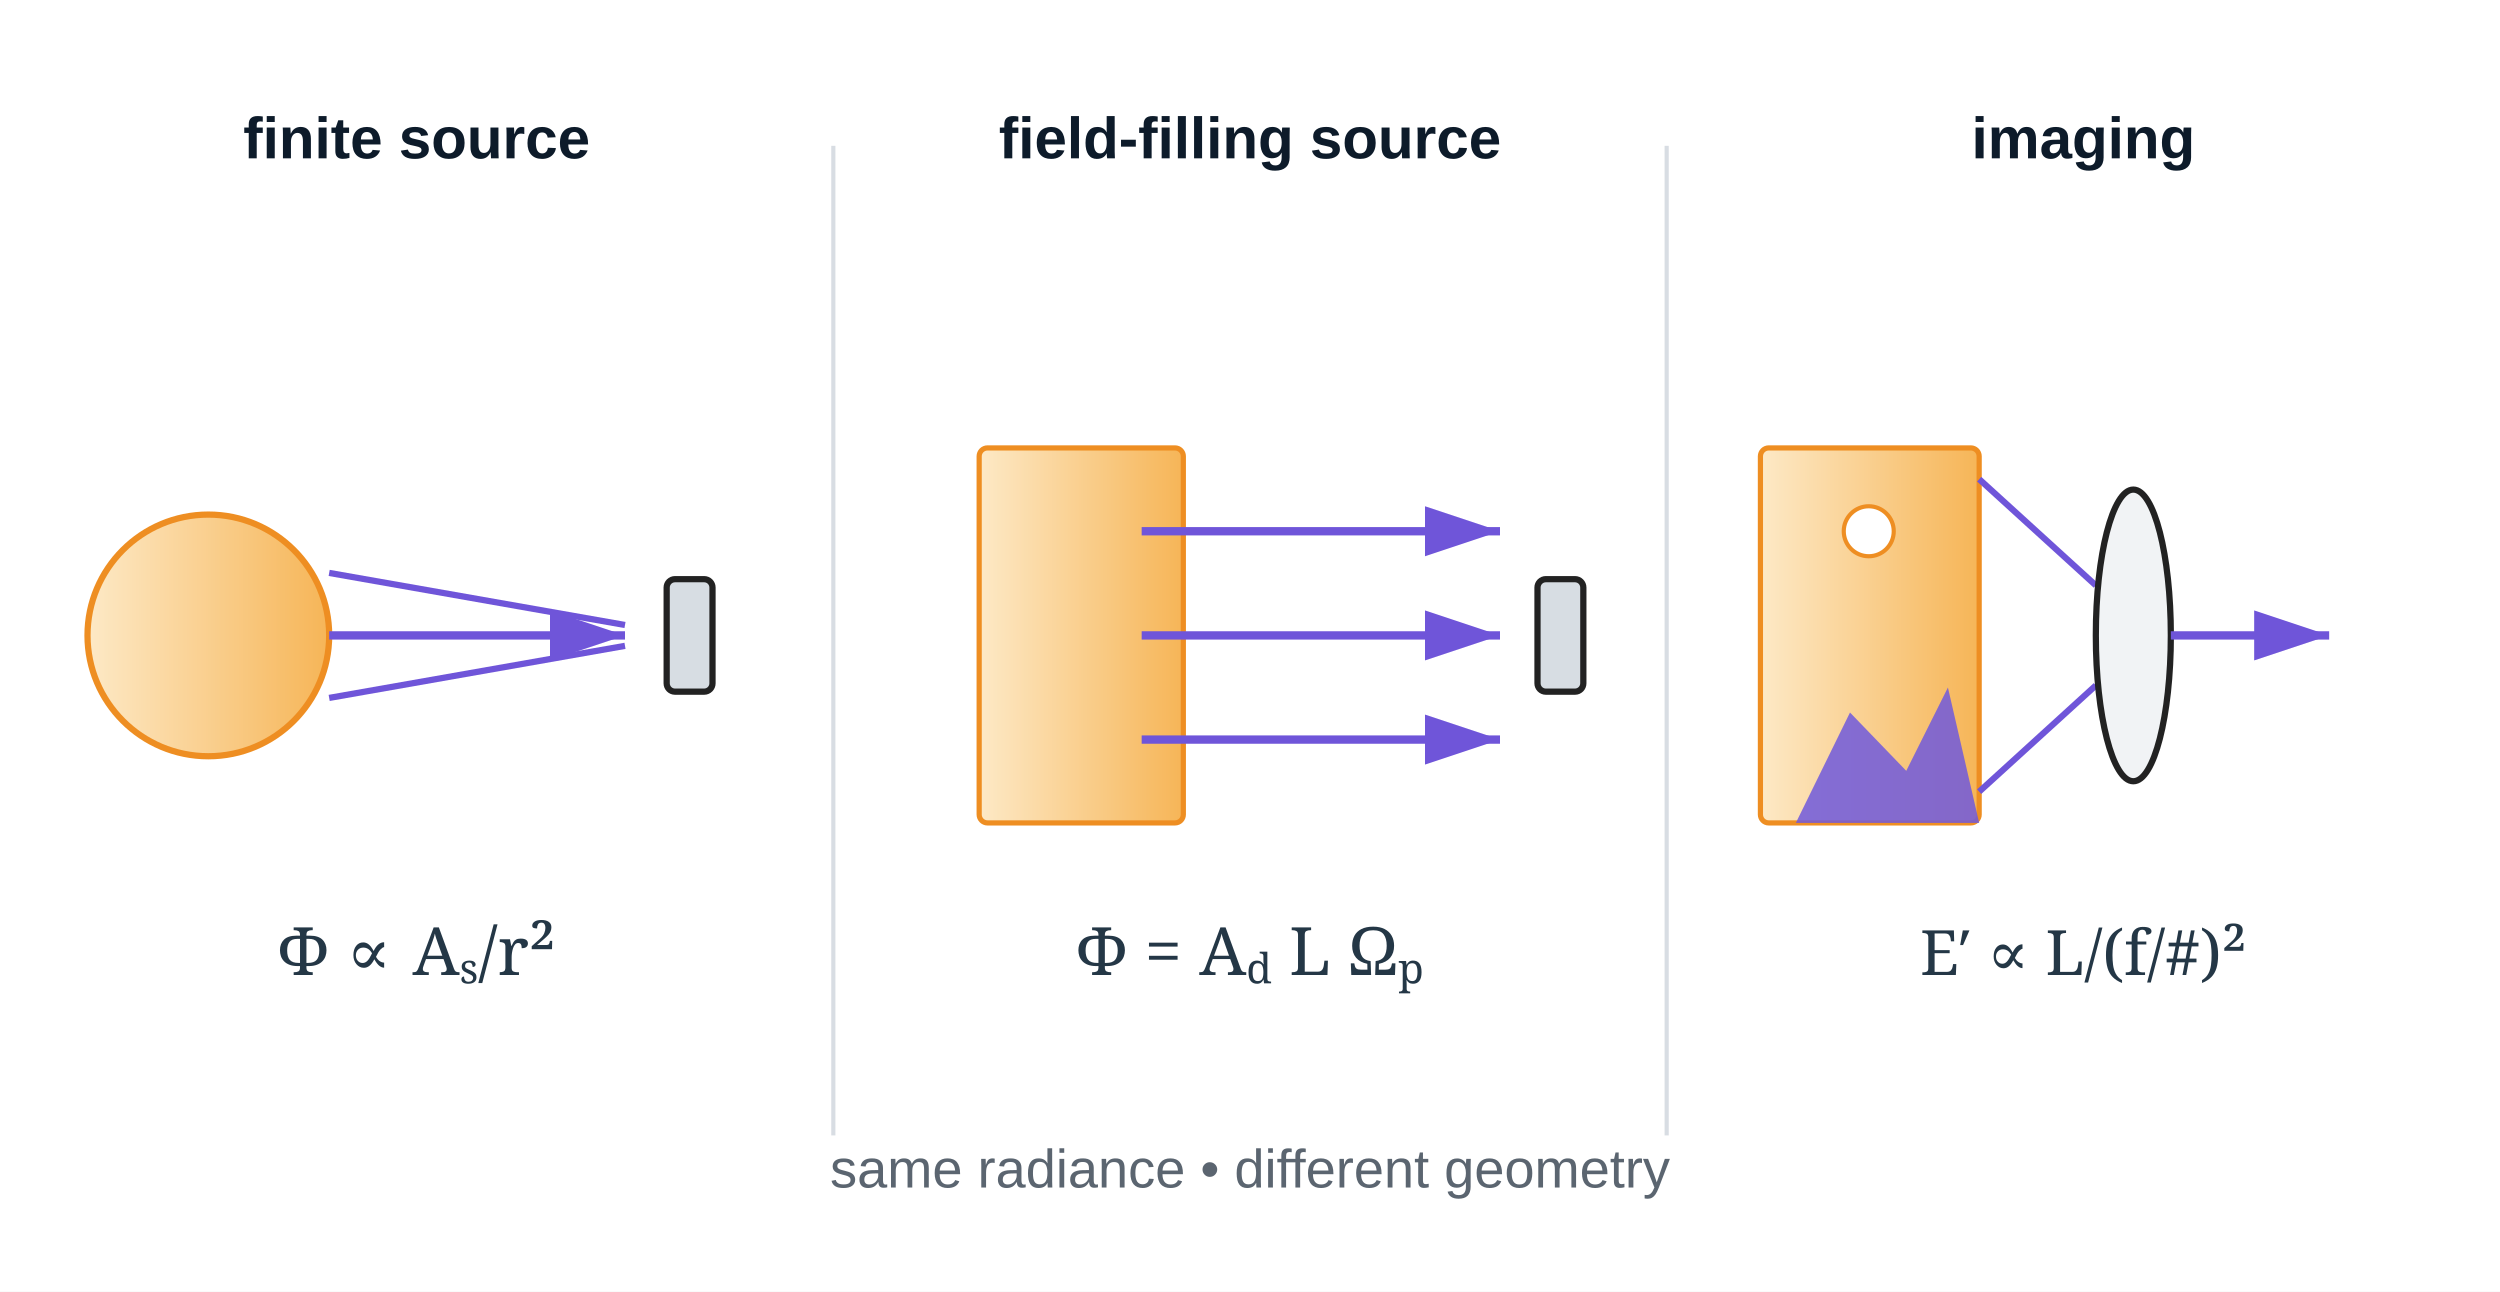
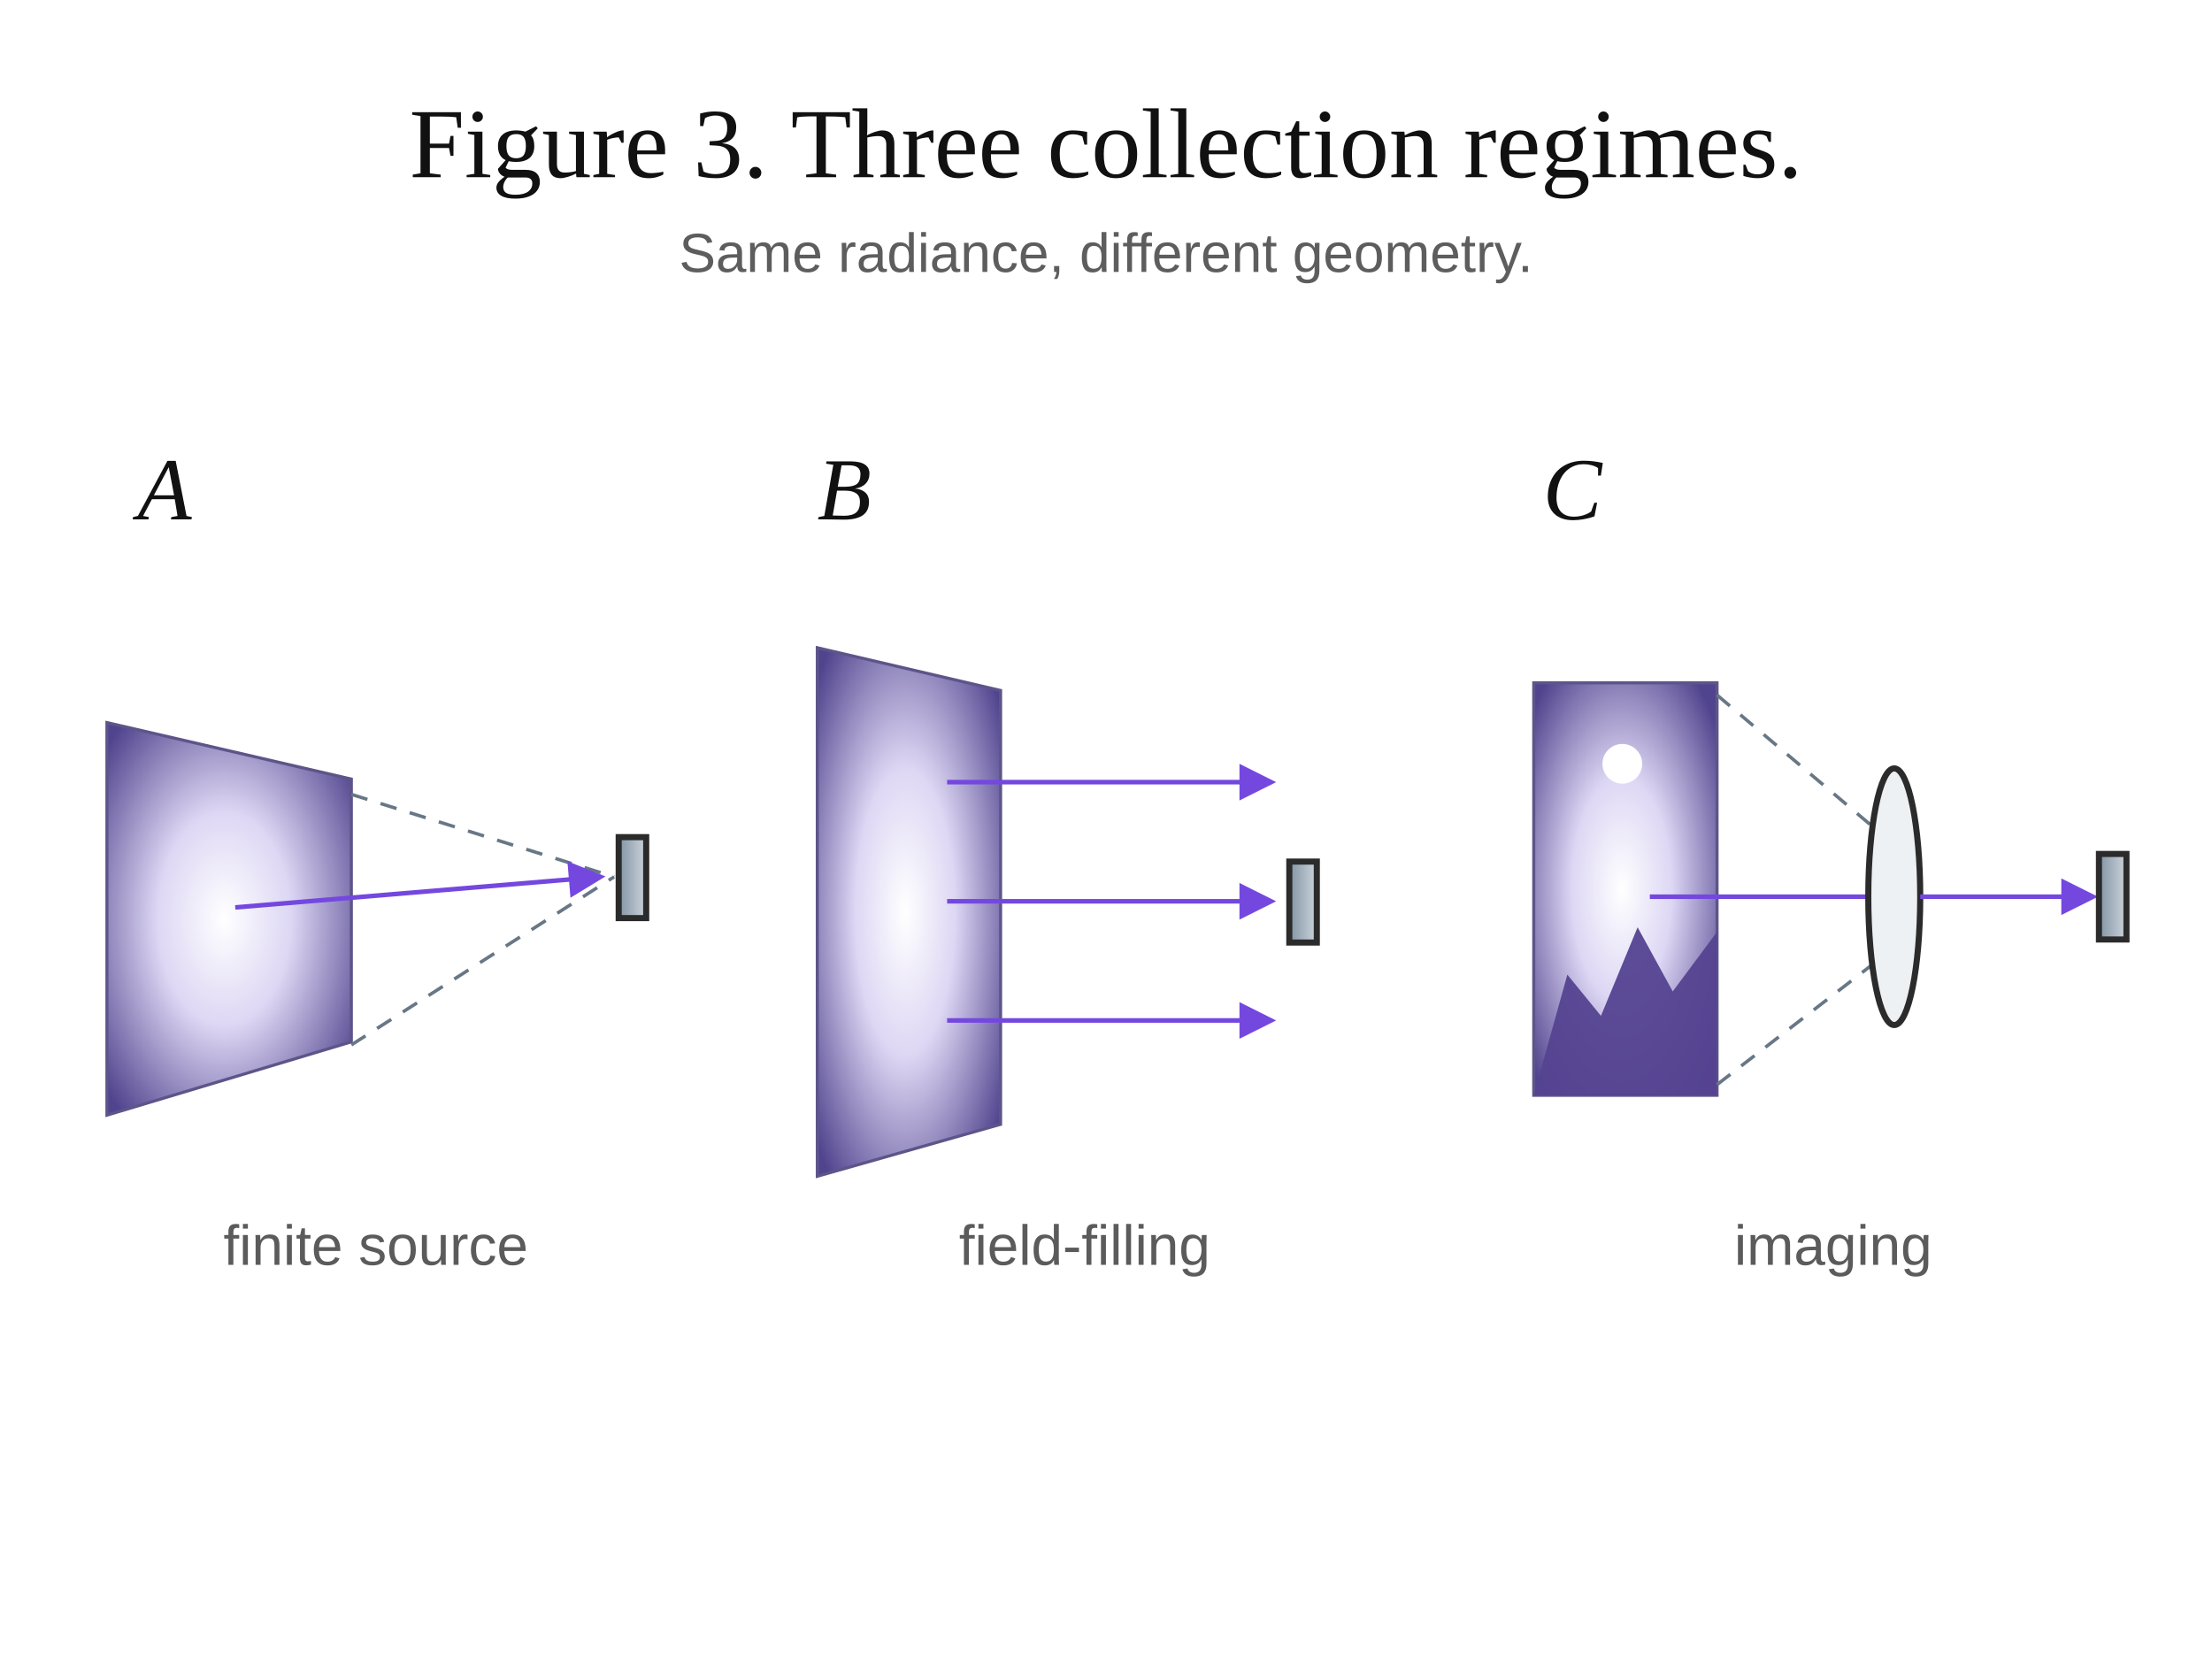
- <svg xmlns="http://www.w3.org/2000/svg" viewBox="0 0 1200 620" role="img" aria-labelledby="title desc">
+ <svg xmlns="http://www.w3.org/2000/svg" viewBox="0 0 1448 1086" role="img" aria-labelledby="title desc" shape-rendering="geometricPrecision" text-rendering="geometricPrecision">
  <defs>
-     <marker id="arrow" markerWidth="10" markerHeight="10" refX="9" refY="3" orient="auto" markerUnits="strokeWidth">
-       <path d="M0,0 L0,6 L9,3 z" fill="#6f55d9" />
+     <radialGradient id="src" cx="48%" cy="50%" r="65%">
+       <stop offset="0" stop-color="#fff" />
+       <stop offset="0.42" stop-color="#ddd7f4" />
+       <stop offset="1" stop-color="#51448e" />
+     </radialGradient>
+     <linearGradient id="det" x1="0" y1="0" x2="1" y2="0">
+       <stop offset="0" stop-color="#8394a5" />
+       <stop offset="1" stop-color="#cbd4db" />
+     </linearGradient>
+     <marker id="arrow" viewBox="0 0 10 10" refX="8.6" refY="5" markerWidth="8" markerHeight="8" orient="auto">
+       <path d="M0 0 L10 5 L0 10 z" fill="#7448df" />
    </marker>
-     <linearGradient id="source" x1="0" y1="0" x2="1" y2="0">
-       <stop offset="0%" stop-color="#fde9c6" />
-       <stop offset="100%" stop-color="#f6b557" />
-     </linearGradient>
  </defs>
-   <rect width="1200" height="620" fill="#ffffff" />
-   <line x1="400" y1="70" x2="400" y2="545" stroke="#d8dde3" stroke-width="2" />
-   <line x1="800" y1="70" x2="800" y2="545" stroke="#d8dde3" stroke-width="2" />
-   <g font-family="Arial, Helvetica, sans-serif" fill="#0d1b2a">
-     <text x="200" y="76" text-anchor="middle" font-size="28" font-weight="600">finite source</text>
-     <text x="600" y="76" text-anchor="middle" font-size="28" font-weight="600">field-filling source</text>
-     <text x="1000" y="76" text-anchor="middle" font-size="28" font-weight="600">imaging</text>
+   <rect width="1448" height="1086" fill="#fff" />
+   <text x="724" y="116" text-anchor="middle" font-family="Georgia, 'Times New Roman', serif" font-size="65" fill="#111">Figure 3. Three collection regimes.</text>
+   <text x="724" y="178" text-anchor="middle" font-family="Arial, Helvetica, sans-serif" font-size="36" fill="#5d5d5d">Same radiance, different geometry.</text>
+   <text x="90" y="340" font-family="Georgia, 'Times New Roman', serif" font-style="italic" font-size="58" fill="#111">A</text>
+   <path d="M70 473 L230 510 L230 682 L70 730 Z" fill="url(#src)" stroke="#5d5589" stroke-width="2" />
+   <line x1="230" y1="520" x2="402" y2="574" stroke="#687786" stroke-width="2.2" stroke-dasharray="11 9" />
+   <line x1="230" y1="684" x2="402" y2="574" stroke="#687786" stroke-width="2.2" stroke-dasharray="11 9" />
+   <line x1="154" y1="594" x2="393" y2="574" stroke="#7448df" stroke-width="3" marker-end="url(#arrow)" />
+   <rect x="405" y="548" width="18" height="53" fill="url(#det)" stroke="#2b2b2b" stroke-width="4" />
+   <text x="246" y="828" text-anchor="middle" font-family="Arial, Helvetica, sans-serif" font-size="37" fill="#5b5b5b">finite source</text>
+   <text x="535" y="340" font-family="Georgia, 'Times New Roman', serif" font-style="italic" font-size="58" fill="#111">B</text>
+   <path d="M535 424 L655 452 L655 736 L535 770 Z" fill="url(#src)" stroke="#5d5589" stroke-width="2" />
+   <g stroke="#7448df" stroke-width="3" marker-end="url(#arrow)">
+     <line x1="620" y1="512" x2="832" y2="512" />
+     <line x1="620" y1="590" x2="832" y2="590" />
+     <line x1="620" y1="668" x2="832" y2="668" />
  </g>
-   <g>
-     <circle cx="100" cy="305" r="58" fill="url(#source)" stroke="#ee8e22" stroke-width="3" />
-     <line x1="158" y1="275" x2="300" y2="300" stroke="#6f55d9" stroke-width="3" />
-     <line x1="158" y1="335" x2="300" y2="310" stroke="#6f55d9" stroke-width="3" />
-     <line x1="158" y1="305" x2="300" y2="305" stroke="#6f55d9" stroke-width="4" marker-end="url(#arrow)" />
-     <rect x="320" y="278" width="22" height="54" rx="4" fill="#d7dde3" stroke="#222" stroke-width="3" />
-     <text x="200" y="468" text-anchor="middle" font-family="Georgia, serif" font-size="32" fill="#243746">Φ ∝ A<tspan baseline-shift="sub" font-size="20">s</tspan>/r²</text>
-   </g>
-   <g>
-     <rect x="470" y="215" width="98" height="180" rx="4" fill="url(#source)" stroke="#ee8e22" stroke-width="2.5" />
-     <g stroke="#6f55d9" stroke-width="4" marker-end="url(#arrow)">
-       <line x1="548" y1="255" x2="720" y2="255" />
-       <line x1="548" y1="305" x2="720" y2="305" />
-       <line x1="548" y1="355" x2="720" y2="355" />
-     </g>
-     <rect x="738" y="278" width="22" height="54" rx="4" fill="#d7dde3" stroke="#222" stroke-width="3" />
-     <text x="600" y="468" text-anchor="middle" font-family="Georgia, serif" font-size="32" fill="#243746">Φ = A<tspan baseline-shift="sub" font-size="20">d</tspan> L Ω<tspan baseline-shift="sub" font-size="20">p</tspan>
-     </text>
-   </g>
-   <g>
-     <rect x="845" y="215" width="105" height="180" rx="4" fill="url(#source)" stroke="#ee8e22" stroke-width="2.5" />
-     <circle cx="897" cy="255" r="12" fill="#fff" stroke="#ee8e22" stroke-width="2" />
-     <path d="M862 395 L888 342 L915 370 L935 330 L950 395 Z" fill="#7059dc" opacity="0.85" />
-     <line x1="950" y1="230" x2="1006" y2="281" stroke="#6f55d9" stroke-width="3" />
-     <line x1="950" y1="380" x2="1006" y2="329" stroke="#6f55d9" stroke-width="3" />
-     <ellipse cx="1024" cy="305" rx="18" ry="70" fill="#f1f3f5" stroke="#222" stroke-width="3" />
-     <line x1="1042" y1="305" x2="1118" y2="305" stroke="#6f55d9" stroke-width="4" marker-end="url(#arrow)" />
-     <text x="1000" y="468" text-anchor="middle" font-family="Georgia, serif" font-size="30" fill="#243746">E′ ∝ L/(f/#)²</text>
-   </g>
-   <text x="600" y="570" text-anchor="middle" font-family="Arial, Helvetica, sans-serif" font-size="26" fill="#5b6570">same radiance • different geometry</text>
+   <rect x="844" y="564" width="18" height="53" fill="url(#det)" stroke="#2b2b2b" stroke-width="4" />
+   <text x="710" y="828" text-anchor="middle" font-family="Arial, Helvetica, sans-serif" font-size="37" fill="#5b5b5b">field-filling</text>
+   <text x="1010" y="340" font-family="Georgia, 'Times New Roman', serif" font-style="italic" font-size="58" fill="#111">C</text>
+   <rect x="1004" y="447" width="120" height="270" fill="url(#src)" stroke="#5d5589" stroke-width="2" />
+   <circle cx="1062" cy="500" r="13" fill="#fff" />
+   <path d="M1004 717 L1026 638 L1048 665 L1072 607 L1095 649 L1124 610 L1124 717 Z" fill="#554391" opacity="0.95" />
+   <line x1="1124" y1="455" x2="1234" y2="548" stroke="#687786" stroke-width="2.2" stroke-dasharray="11 9" />
+   <line x1="1124" y1="710" x2="1234" y2="625" stroke="#687786" stroke-width="2.2" stroke-dasharray="11 9" />
+   <line x1="1080" y1="587" x2="1223" y2="587" stroke="#7448df" stroke-width="3" />
+   <ellipse cx="1240" cy="587" rx="17" ry="84" fill="#edf1f4" stroke="#2b2b2b" stroke-width="4" />
+   <line x1="1257" y1="587" x2="1370" y2="587" stroke="#7448df" stroke-width="3" marker-end="url(#arrow)" />
+   <rect x="1374" y="559" width="18" height="56" fill="url(#det)" stroke="#2b2b2b" stroke-width="4" />
+   <text x="1200" y="828" text-anchor="middle" font-family="Arial, Helvetica, sans-serif" font-size="37" fill="#5b5b5b">imaging</text>
</svg>
